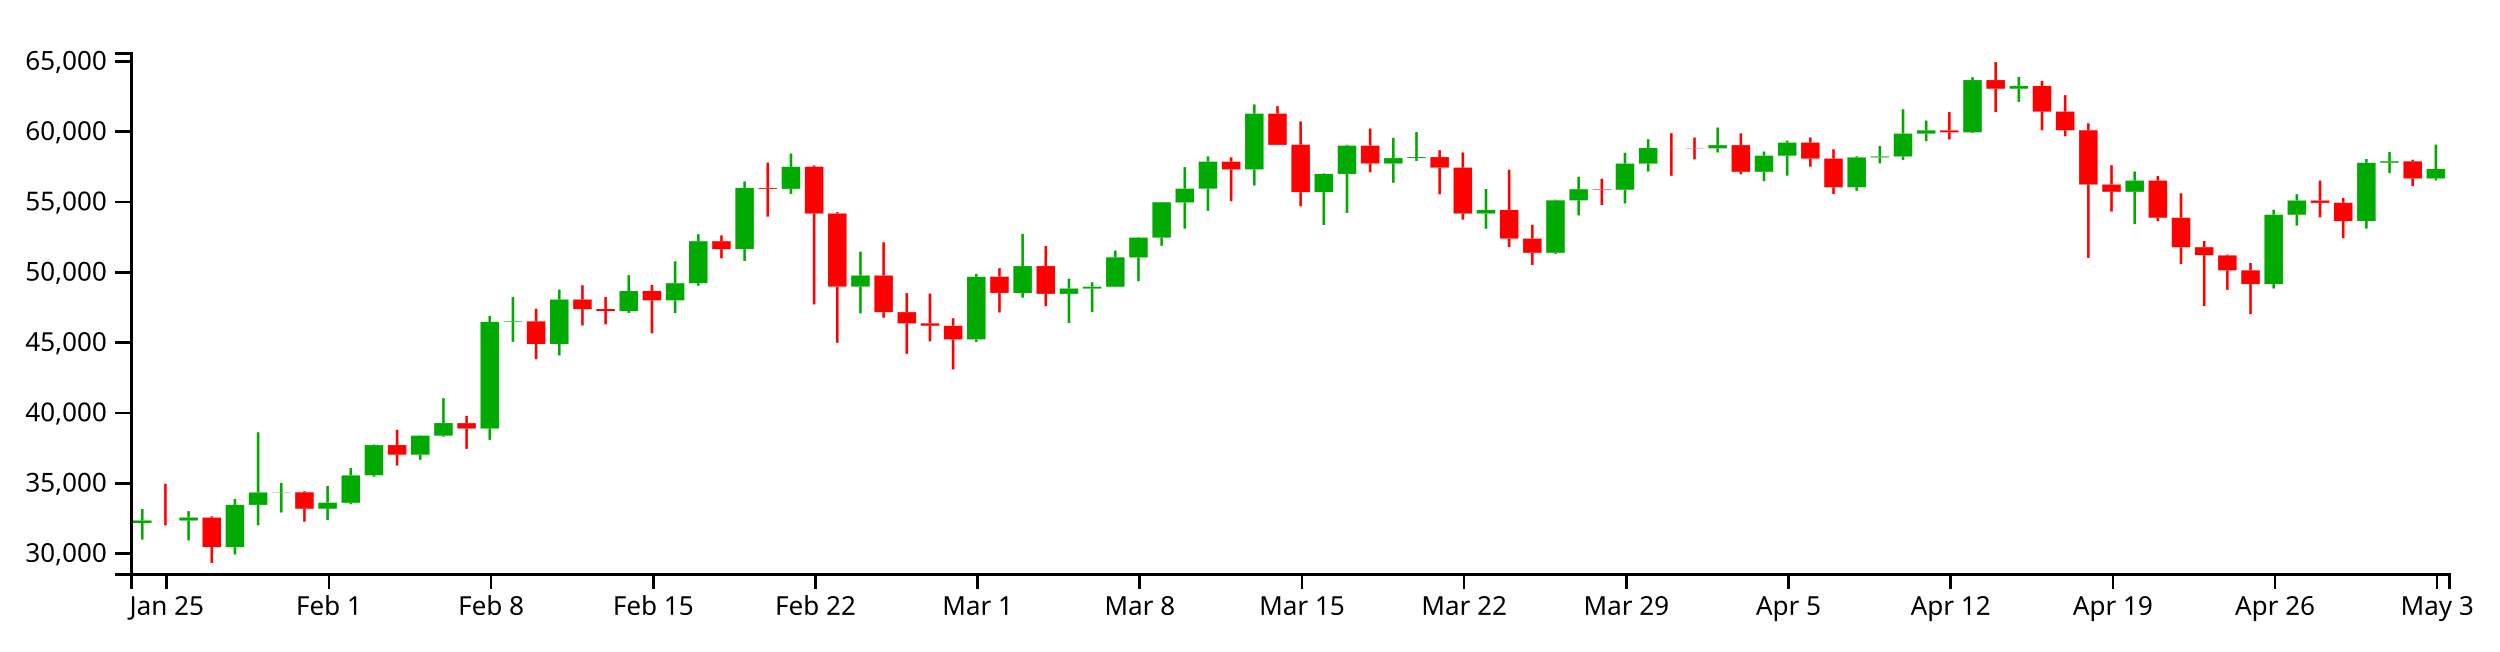
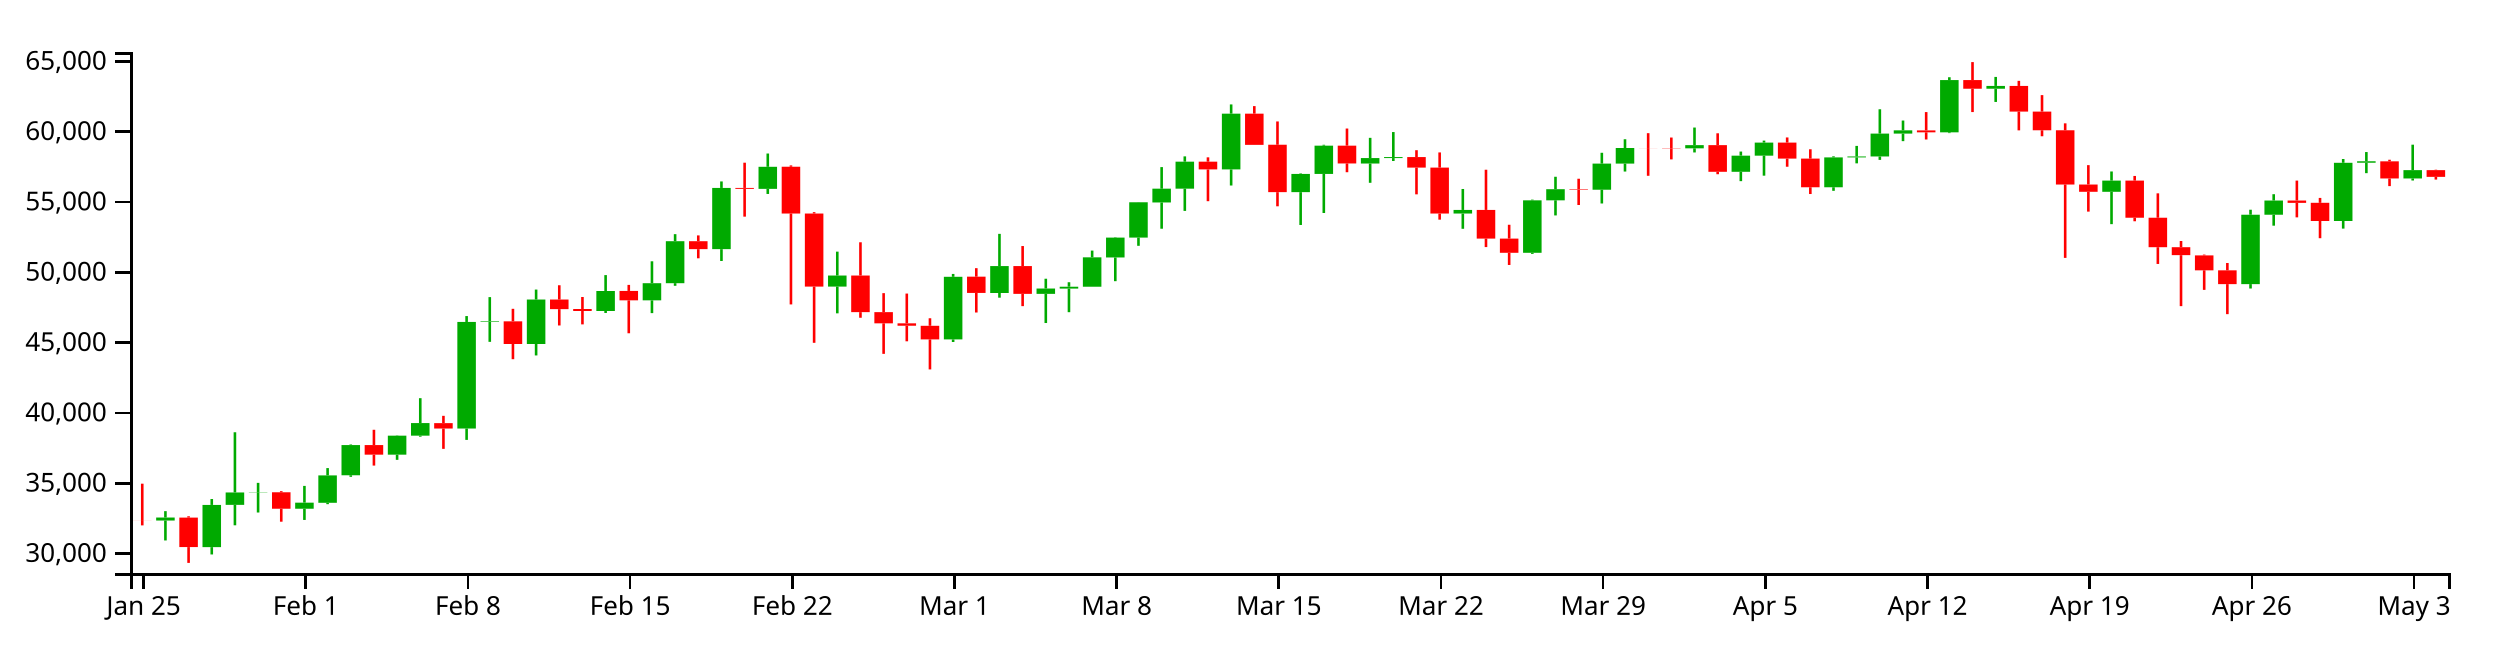
<svg xmlns="http://www.w3.org/2000/svg" version="1.1" width="960" height="250">
  <g transform="translate(50,20)">
    <style>.axis path,.axis line{fill:none;stroke:#000;shape-rendering:crispEdges;}path.candle{stroke:#000000;}path.candle.body{stroke-width:0;}path.candle.up{fill:#00AA00;stroke:#00AA00;}path.candle.down{fill:#FF0000;stroke:#FF0000;}</style>
    <g class="candlestick">
      <g class="data">
-         <path class="candle body up" d="M 1.068 180.838 l 7.117 0 L 8.185 179.856 l -7.117 0 L 1.068 180.838 M 18.86 179.886 l 7.117 0 L 25.978 178.733 l -7.117 0 L 18.86 179.886 M 36.653 190.103 l 7.117 0 L 43.77 173.889 l -7.117 0 L 36.653 190.103 M 45.55 173.871 l 7.117 0 L 52.667 169.097 l -7.117 0 L 45.55 173.871 M 54.446 169.129 l 7.117 0 L 61.563 169.039 l -7.117 0 L 54.446 169.129 M 72.239 175.357 l 7.117 0 L 79.356 173.017 l -7.117 0 L 72.239 175.357 M 81.136 173.067 l 7.117 0 L 88.253 162.541 l -7.117 0 L 81.136 173.067 M 90.032 162.506 l 7.117 0 L 97.149 150.917 l -7.117 0 L 90.032 162.506 M 107.825 154.601 l 7.117 0 L 114.942 147.291 l -7.117 0 L 107.825 154.601 M 116.721 147.296 l 7.117 0 L 123.838 142.449 l -7.117 0 L 116.721 147.296 M 134.514 144.562 l 7.117 0 L 141.631 103.634 l -7.117 0 L 134.514 144.562 M 143.411 103.634 l 7.117 0 L 150.528 103.388 l -7.117 0 L 143.411 103.634 M 161.204 112.098 l 7.117 0 L 168.321 95.023 l -7.117 0 L 161.204 112.098 M 187.893 99.412 l 7.117 0 L 195.01 91.738 l -7.117 0 L 187.893 99.412 M 205.686 95.338 l 7.117 0 L 212.803 88.738 l -7.117 0 L 205.686 95.338 M 214.582 88.738 l 7.117 0 L 221.699 72.612 l -7.117 0 L 214.582 88.738 M 232.375 75.674 l 7.117 0 L 239.492 52.166 l -7.117 0 L 232.375 75.674 M 250.168 52.516 l 7.117 0 L 257.285 44.052 l -7.117 0 L 250.168 52.516 M 276.857 90.047 l 7.117 0 L 283.974 85.807 l -7.117 0 L 276.857 90.047 M 321.339 110.334 l 7.117 0 L 328.457 86.288 l -7.117 0 L 321.339 110.334 M 339.132 92.501 l 7.117 0 L 346.25 82.172 l -7.117 0 L 339.132 92.501 M 356.925 92.838 l 7.117 0 L 364.042 90.799 l -7.117 0 L 356.925 92.838 M 365.822 90.826 l 7.117 0 L 372.939 90.094 l -7.117 0 L 365.822 90.826 M 374.718 90.094 l 7.117 0 L 381.835 78.811 l -7.117 0 L 374.718 90.094 M 383.615 78.879 l 7.117 0 L 390.732 71.232 l -7.117 0 L 383.615 78.879 M 392.511 71.232 l 7.117 0 L 399.628 57.682 l -7.117 0 L 392.511 71.232 M 401.407 57.735 l 7.117 0 L 408.525 52.46 l -7.117 0 L 401.407 57.735 M 410.304 52.46 l 7.117 0 L 417.421 42.083 l -7.117 0 L 410.304 52.46 M 428.097 45.061 l 7.117 0 L 435.214 23.641 l -7.117 0 L 428.097 45.061 M 454.786 53.79 l 7.117 0 L 461.903 46.794 l -7.117 0 L 454.786 53.79 M 463.683 46.794 l 7.117 0 L 470.8 35.928 l -7.117 0 L 463.683 46.794 M 481.475 42.797 l 7.117 0 L 488.593 40.696 l -7.117 0 L 481.475 42.797 M 490.372 40.696 l 7.117 0 L 497.489 40.306 l -7.117 0 L 490.372 40.696 M 517.061 62.009 l 7.117 0 L 524.178 60.617 l -7.117 0 L 517.061 62.009 M 543.75 77.072 l 7.117 0 L 550.868 56.92 l -7.117 0 L 543.75 77.072 M 552.647 56.92 l 7.117 0 L 559.764 52.646 l -7.117 0 L 552.647 56.92 M 570.44 52.859 l 7.117 0 L 577.557 42.826 l -7.117 0 L 570.44 52.859 M 579.336 42.827 l 7.117 0 L 586.453 36.827 l -7.117 0 L 579.336 42.827 M 606.026 36.968 l 7.117 0 L 613.143 35.728 l -7.117 0 L 606.026 36.968 M 623.818 45.978 l 7.117 0 L 630.936 39.767 l -7.117 0 L 623.818 45.978 M 632.715 39.767 l 7.117 0 L 639.832 34.756 l -7.117 0 L 632.715 39.767 M 659.404 51.91 l 7.117 0 L 666.521 40.439 l -7.117 0 L 659.404 51.91 M 668.301 40.439 l 7.117 0 L 675.418 40.088 l -7.117 0 L 668.301 40.439 M 677.197 40.088 l 7.117 0 L 684.314 31.305 l -7.117 0 L 677.197 40.088 M 686.094 31.305 l 7.117 0 L 693.211 30.045 l -7.117 0 L 686.094 31.305 M 703.886 30.814 l 7.117 0 L 711.004 10.753 l -7.117 0 L 703.886 30.814 M 721.679 14.076 l 7.117 0 L 728.796 12.994 l -7.117 0 L 721.679 14.076 M 766.162 53.639 l 7.117 0 L 773.279 49.363 l -7.117 0 L 766.162 53.639 M 819.54 89.098 l 7.117 0 L 826.657 62.451 l -7.117 0 L 819.54 89.098 M 828.437 62.451 l 7.117 0 L 835.554 56.993 l -7.117 0 L 828.437 62.451 M 855.126 64.861 l 7.117 0 L 862.243 42.509 l -7.117 0 L 855.126 64.861 M 864.022 42.493 l 7.117 0 L 871.14 41.936 l -7.117 0 L 864.022 42.493 M 881.815 48.536 l 7.117 0 L 888.932 44.904 l -7.117 0 L 881.815 48.536" />
-         <path class="candle body down" d="M 9.964 179.858 l 7.117 0 L 17.081 179.886 l -7.117 0 L 9.964 179.858 M 27.757 178.753 l 7.117 0 L 34.874 190.082 l -7.117 0 L 27.757 178.753 M 63.343 169.039 l 7.117 0 L 70.46 175.357 l -7.117 0 L 63.343 169.039 M 98.928 150.909 l 7.117 0 L 106.046 154.601 l -7.117 0 L 98.928 150.909 M 125.618 142.481 l 7.117 0 L 132.735 144.562 l -7.117 0 L 125.618 142.481 M 152.307 103.388 l 7.117 0 L 159.424 112.098 l -7.117 0 L 152.307 103.388 M 170.1 95.028 l 7.117 0 L 177.217 98.705 l -7.117 0 L 170.1 95.028 M 178.996 98.648 l 7.117 0 L 186.114 99.429 l -7.117 0 L 178.996 98.648 M 196.789 91.724 l 7.117 0 L 203.906 95.338 l -7.117 0 L 196.789 91.724 M 223.479 72.623 l 7.117 0 L 230.596 75.674 l -7.117 0 L 223.479 72.623 M 241.271 52.166 l 7.117 0 L 248.389 52.516 l -7.117 0 L 241.271 52.166 M 259.064 44.031 l 7.117 0 L 266.182 61.985 l -7.117 0 L 259.064 44.031 M 267.961 61.985 l 7.117 0 L 275.078 90.047 l -7.117 0 L 267.961 61.985 M 285.754 85.807 l 7.117 0 L 292.871 99.86 l -7.117 0 L 285.754 85.807 M 294.65 99.86 l 7.117 0 L 301.767 104.163 l -7.117 0 L 294.65 99.86 M 303.547 104.163 l 7.117 0 L 310.664 105.084 l -7.117 0 L 303.547 104.163 M 312.443 105.099 l 7.117 0 L 319.56 110.326 l -7.117 0 L 312.443 105.099 M 330.236 86.241 l 7.117 0 L 337.353 92.479 l -7.117 0 L 330.236 86.241 M 348.029 82.172 l 7.117 0 L 355.146 92.838 l -7.117 0 L 348.029 82.172 M 419.2 42.083 l 7.117 0 L 426.317 45.061 l -7.117 0 L 419.2 42.083 M 436.993 23.641 l 7.117 0 L 444.11 35.629 l -7.117 0 L 436.993 23.641 M 445.89 35.587 l 7.117 0 L 453.007 53.79 l -7.117 0 L 445.89 35.587 M 472.579 35.928 l 7.117 0 L 479.696 42.758 l -7.117 0 L 472.579 35.928 M 499.268 40.318 l 7.117 0 L 506.385 44.36 l -7.117 0 L 499.268 40.318 M 508.165 44.36 l 7.117 0 L 515.282 62.009 l -7.117 0 L 508.165 44.36 M 525.958 60.607 l 7.117 0 L 533.075 71.619 l -7.117 0 L 525.958 60.607 M 534.854 71.618 l 7.117 0 L 541.971 77.072 l -7.117 0 L 534.854 71.618 M 561.543 52.646 l 7.117 0 L 568.661 52.859 l -7.117 0 L 561.543 52.646 M 588.233 36.827 l 7.117 0 L 595.35 36.859 l -7.117 0 L 588.233 36.827 M 597.129 36.865 l 7.117 0 L 604.246 36.968 l -7.117 0 L 597.129 36.865 M 614.922 35.728 l 7.117 0 L 622.039 45.978 l -7.117 0 L 614.922 35.728 M 641.611 34.756 l 7.117 0 L 648.729 40.906 l -7.117 0 L 641.611 34.756 M 650.508 40.912 l 7.117 0 L 657.625 51.909 l -7.117 0 L 650.508 40.912 M 694.99 30.064 l 7.117 0 L 702.107 30.814 l -7.117 0 L 694.99 30.064 M 712.783 10.753 l 7.117 0 L 719.9 14.076 l -7.117 0 L 712.783 10.753 M 730.576 13.001 l 7.117 0 L 737.693 22.85 l -7.117 0 L 730.576 13.001 M 739.472 22.85 l 7.117 0 L 746.589 30.022 l -7.117 0 L 739.472 22.85 M 748.369 30.022 l 7.117 0 L 755.486 50.848 l -7.117 0 L 748.369 30.022 M 757.265 50.848 l 7.117 0 L 764.382 53.639 l -7.117 0 L 757.265 50.848 M 775.058 49.363 l 7.117 0 L 782.175 63.605 l -7.117 0 L 775.058 49.363 M 783.954 63.605 l 7.117 0 L 791.072 74.927 l -7.117 0 L 783.954 63.605 M 792.851 74.927 l 7.117 0 L 799.968 77.983 l -7.117 0 L 792.851 74.927 M 801.747 78.061 l 7.117 0 L 808.864 83.8 l -7.117 0 L 801.747 78.061 M 810.644 83.8 l 7.117 0 L 817.761 89.098 l -7.117 0 L 810.644 83.8 M 837.333 56.993 l 7.117 0 L 844.45 57.889 l -7.117 0 L 837.333 56.993 M 846.23 57.888 l 7.117 0 L 853.347 64.861 l -7.117 0 L 846.23 57.888 M 872.919 41.952 l 7.117 0 L 880.036 48.536 l -7.117 0 L 872.919 41.952" />
+         <path class="candle body up" d="M 9.964 179.886 l 7.117 0 L 17.081 178.733 l -7.117 0 L 9.964 179.886 M 27.757 190.103 l 7.117 0 L 34.874 173.889 l -7.117 0 L 27.757 190.103 M 36.653 173.871 l 7.117 0 L 43.77 169.097 l -7.117 0 L 36.653 173.871 M 45.55 169.129 l 7.117 0 L 52.667 169.039 l -7.117 0 L 45.55 169.129 M 63.343 175.357 l 7.117 0 L 70.46 173.017 l -7.117 0 L 63.343 175.357 M 72.239 173.067 l 7.117 0 L 79.356 162.541 l -7.117 0 L 72.239 173.067 M 81.136 162.506 l 7.117 0 L 88.253 150.917 l -7.117 0 L 81.136 162.506 M 98.928 154.601 l 7.117 0 L 106.046 147.291 l -7.117 0 L 98.928 154.601 M 107.825 147.296 l 7.117 0 L 114.942 142.449 l -7.117 0 L 107.825 147.296 M 125.618 144.562 l 7.117 0 L 132.735 103.634 l -7.117 0 L 125.618 144.562 M 134.514 103.634 l 7.117 0 L 141.631 103.388 l -7.117 0 L 134.514 103.634 M 152.307 112.098 l 7.117 0 L 159.424 95.023 l -7.117 0 L 152.307 112.098 M 178.996 99.412 l 7.117 0 L 186.114 91.738 l -7.117 0 L 178.996 99.412 M 196.789 95.338 l 7.117 0 L 203.906 88.738 l -7.117 0 L 196.789 95.338 M 205.686 88.738 l 7.117 0 L 212.803 72.612 l -7.117 0 L 205.686 88.738 M 223.479 75.674 l 7.117 0 L 230.596 52.166 l -7.117 0 L 223.479 75.674 M 241.271 52.516 l 7.117 0 L 248.389 44.052 l -7.117 0 L 241.271 52.516 M 267.961 90.047 l 7.117 0 L 275.078 85.807 l -7.117 0 L 267.961 90.047 M 312.443 110.334 l 7.117 0 L 319.56 86.288 l -7.117 0 L 312.443 110.334 M 330.236 92.501 l 7.117 0 L 337.353 82.172 l -7.117 0 L 330.236 92.501 M 348.029 92.838 l 7.117 0 L 355.146 90.799 l -7.117 0 L 348.029 92.838 M 356.925 90.826 l 7.117 0 L 364.042 90.094 l -7.117 0 L 356.925 90.826 M 365.822 90.094 l 7.117 0 L 372.939 78.811 l -7.117 0 L 365.822 90.094 M 374.718 78.879 l 7.117 0 L 381.835 71.232 l -7.117 0 L 374.718 78.879 M 383.615 71.232 l 7.117 0 L 390.732 57.682 l -7.117 0 L 383.615 71.232 M 392.511 57.735 l 7.117 0 L 399.628 52.46 l -7.117 0 L 392.511 57.735 M 401.407 52.46 l 7.117 0 L 408.525 42.083 l -7.117 0 L 401.407 52.46 M 419.2 45.061 l 7.117 0 L 426.317 23.641 l -7.117 0 L 419.2 45.061 M 445.89 53.79 l 7.117 0 L 453.007 46.794 l -7.117 0 L 445.89 53.79 M 454.786 46.794 l 7.117 0 L 461.903 35.928 l -7.117 0 L 454.786 46.794 M 472.579 42.797 l 7.117 0 L 479.696 40.696 l -7.117 0 L 472.579 42.797 M 481.475 40.696 l 7.117 0 L 488.593 40.306 l -7.117 0 L 481.475 40.696 M 508.165 62.009 l 7.117 0 L 515.282 60.617 l -7.117 0 L 508.165 62.009 M 534.854 77.072 l 7.117 0 L 541.971 56.92 l -7.117 0 L 534.854 77.072 M 543.75 56.92 l 7.117 0 L 550.868 52.646 l -7.117 0 L 543.75 56.92 M 561.543 52.859 l 7.117 0 L 568.661 42.826 l -7.117 0 L 561.543 52.859 M 570.44 42.827 l 7.117 0 L 577.557 36.827 l -7.117 0 L 570.44 42.827 M 597.129 36.968 l 7.117 0 L 604.246 35.728 l -7.117 0 L 597.129 36.968 M 614.922 45.978 l 7.117 0 L 622.039 39.767 l -7.117 0 L 614.922 45.978 M 623.818 39.767 l 7.117 0 L 630.936 34.756 l -7.117 0 L 623.818 39.767 M 650.508 51.91 l 7.117 0 L 657.625 40.439 l -7.117 0 L 650.508 51.91 M 659.404 40.439 l 7.117 0 L 666.521 40.088 l -7.117 0 L 659.404 40.439 M 668.301 40.088 l 7.117 0 L 675.418 31.305 l -7.117 0 L 668.301 40.088 M 677.197 31.305 l 7.117 0 L 684.314 30.045 l -7.117 0 L 677.197 31.305 M 694.99 30.814 l 7.117 0 L 702.107 10.753 l -7.117 0 L 694.99 30.814 M 712.783 14.076 l 7.117 0 L 719.9 12.994 l -7.117 0 L 712.783 14.076 M 757.265 53.639 l 7.117 0 L 764.382 49.363 l -7.117 0 L 757.265 53.639 M 810.644 89.098 l 7.117 0 L 817.761 62.451 l -7.117 0 L 810.644 89.098 M 819.54 62.451 l 7.117 0 L 826.657 56.993 l -7.117 0 L 819.54 62.451 M 846.23 64.861 l 7.117 0 L 853.347 42.509 l -7.117 0 L 846.23 64.861 M 855.126 42.493 l 7.117 0 L 862.243 41.936 l -7.117 0 L 855.126 42.493 M 872.919 48.536 l 7.117 0 L 880.036 45.343 l -7.117 0 L 872.919 48.536" />
+         <path class="candle body down" d="M 1.068 179.858 l 7.117 0 L 8.185 179.886 l -7.117 0 L 1.068 179.858 M 18.86 178.753 l 7.117 0 L 25.978 190.082 l -7.117 0 L 18.86 178.753 M 54.446 169.039 l 7.117 0 L 61.563 175.357 l -7.117 0 L 54.446 169.039 M 90.032 150.909 l 7.117 0 L 97.149 154.601 l -7.117 0 L 90.032 150.909 M 116.721 142.481 l 7.117 0 L 123.838 144.562 l -7.117 0 L 116.721 142.481 M 143.411 103.388 l 7.117 0 L 150.528 112.098 l -7.117 0 L 143.411 103.388 M 161.204 95.028 l 7.117 0 L 168.321 98.705 l -7.117 0 L 161.204 95.028 M 170.1 98.648 l 7.117 0 L 177.217 99.429 l -7.117 0 L 170.1 98.648 M 187.893 91.724 l 7.117 0 L 195.01 95.338 l -7.117 0 L 187.893 91.724 M 214.582 72.623 l 7.117 0 L 221.699 75.674 l -7.117 0 L 214.582 72.623 M 232.375 52.166 l 7.117 0 L 239.492 52.516 l -7.117 0 L 232.375 52.166 M 250.168 44.031 l 7.117 0 L 257.285 61.985 l -7.117 0 L 250.168 44.031 M 259.064 61.985 l 7.117 0 L 266.182 90.047 l -7.117 0 L 259.064 61.985 M 276.857 85.807 l 7.117 0 L 283.974 99.86 l -7.117 0 L 276.857 85.807 M 285.754 99.86 l 7.117 0 L 292.871 104.163 l -7.117 0 L 285.754 99.86 M 294.65 104.163 l 7.117 0 L 301.767 105.084 l -7.117 0 L 294.65 104.163 M 303.547 105.099 l 7.117 0 L 310.664 110.326 l -7.117 0 L 303.547 105.099 M 321.339 86.241 l 7.117 0 L 328.457 92.479 l -7.117 0 L 321.339 86.241 M 339.132 82.172 l 7.117 0 L 346.25 92.838 l -7.117 0 L 339.132 82.172 M 410.304 42.083 l 7.117 0 L 417.421 45.061 l -7.117 0 L 410.304 42.083 M 428.097 23.641 l 7.117 0 L 435.214 35.629 l -7.117 0 L 428.097 23.641 M 436.993 35.587 l 7.117 0 L 444.11 53.79 l -7.117 0 L 436.993 35.587 M 463.683 35.928 l 7.117 0 L 470.8 42.758 l -7.117 0 L 463.683 35.928 M 490.372 40.318 l 7.117 0 L 497.489 44.36 l -7.117 0 L 490.372 40.318 M 499.268 44.36 l 7.117 0 L 506.385 62.009 l -7.117 0 L 499.268 44.36 M 517.061 60.607 l 7.117 0 L 524.178 71.619 l -7.117 0 L 517.061 60.607 M 525.958 71.618 l 7.117 0 L 533.075 77.072 l -7.117 0 L 525.958 71.618 M 552.647 52.646 l 7.117 0 L 559.764 52.859 l -7.117 0 L 552.647 52.646 M 579.336 36.827 l 7.117 0 L 586.453 36.859 l -7.117 0 L 579.336 36.827 M 588.233 36.865 l 7.117 0 L 595.35 36.968 l -7.117 0 L 588.233 36.865 M 606.026 35.728 l 7.117 0 L 613.143 45.978 l -7.117 0 L 606.026 35.728 M 632.715 34.756 l 7.117 0 L 639.832 40.906 l -7.117 0 L 632.715 34.756 M 641.611 40.912 l 7.117 0 L 648.729 51.909 l -7.117 0 L 641.611 40.912 M 686.094 30.064 l 7.117 0 L 693.211 30.814 l -7.117 0 L 686.094 30.064 M 703.886 10.753 l 7.117 0 L 711.004 14.076 l -7.117 0 L 703.886 10.753 M 721.679 13.001 l 7.117 0 L 728.796 22.85 l -7.117 0 L 721.679 13.001 M 730.576 22.85 l 7.117 0 L 737.693 30.022 l -7.117 0 L 730.576 22.85 M 739.472 30.022 l 7.117 0 L 746.589 50.848 l -7.117 0 L 739.472 30.022 M 748.369 50.848 l 7.117 0 L 755.486 53.639 l -7.117 0 L 748.369 50.848 M 766.162 49.363 l 7.117 0 L 773.279 63.605 l -7.117 0 L 766.162 49.363 M 775.058 63.605 l 7.117 0 L 782.175 74.927 l -7.117 0 L 775.058 63.605 M 783.954 74.927 l 7.117 0 L 791.072 77.983 l -7.117 0 L 783.954 74.927 M 792.851 78.061 l 7.117 0 L 799.968 83.8 l -7.117 0 L 792.851 78.061 M 801.747 83.8 l 7.117 0 L 808.864 89.098 l -7.117 0 L 801.747 83.8 M 828.437 56.993 l 7.117 0 L 835.554 57.889 l -7.117 0 L 828.437 56.993 M 837.333 57.888 l 7.117 0 L 844.45 64.861 l -7.117 0 L 837.333 57.888 M 864.022 41.952 l 7.117 0 L 871.14 48.536 l -7.117 0 L 864.022 41.952 M 881.815 45.343 l 7.117 0 L 888.932 47.923 l -7.117 0 L 881.815 45.343" />
        <path class="candle body equal" />
-         <path class="candle wick up" d="M 4.626 175.476 L 4.626 179.856 M 4.626 180.838 L 4.626 187.199 M 22.419 176.281 L 22.419 178.733 M 22.419 179.886 L 22.419 187.537 M 40.212 171.625 L 40.212 173.889 M 40.212 190.103 L 40.212 192.912 M 49.108 145.987 L 49.108 169.097 M 49.108 173.871 L 49.108 181.716 M 58.005 165.421 L 58.005 169.039 M 58.005 169.129 L 58.005 176.804 M 75.798 166.586 L 75.798 173.017 M 75.798 175.357 L 75.798 179.66 M 84.694 159.743 L 84.694 162.541 M 84.694 173.067 L 84.694 173.602 M 93.591 150.681 L 93.591 150.917 M 93.591 162.506 L 93.591 163.102 M 111.383 147.184 L 111.383 147.291 M 111.383 154.601 L 111.383 156.581 M 120.28 132.899 L 120.28 142.449 M 120.28 147.296 L 120.28 147.693 M 138.073 101.368 L 138.073 103.634 M 138.073 144.562 L 138.073 148.919 M 146.969 94.091 L 146.969 103.388 M 146.969 103.634 L 146.969 111.269 M 164.762 91.192 L 164.762 95.023 M 164.762 112.098 L 164.762 116.491 M 191.451 85.638 L 191.451 91.738 M 191.451 99.412 L 191.451 100.182 M 209.244 80.337 L 209.244 88.738 M 209.244 95.338 L 209.244 100.239 M 218.141 69.917 L 218.141 72.612 M 218.141 88.738 L 218.141 89.745 M 235.934 49.671 L 235.934 52.166 M 235.934 75.674 L 235.934 80.223 M 253.727 38.953 L 253.727 44.052 M 253.727 52.516 L 253.727 54.479 M 280.416 76.633 L 280.416 85.807 M 280.416 90.047 L 280.416 100.32 M 324.898 85.192 L 324.898 86.288 M 324.898 110.334 L 324.898 111.326 M 342.691 69.802 L 342.691 82.172 M 342.691 92.501 L 342.691 94.315 M 360.484 87.034 L 360.484 90.799 M 360.484 92.838 L 360.484 104.038 M 369.38 88.378 L 369.38 90.094 M 369.38 90.826 L 369.38 99.88 M 378.277 76.228 L 378.277 78.811 M 378.277 90.094 L 378.277 90.094 M 387.173 71.083 L 387.173 71.232 M 387.173 78.879 L 387.173 87.975 M 396.07 57.625 L 396.07 57.682 M 396.07 71.232 L 396.07 74.395 M 404.966 44.165 L 404.966 52.46 M 404.966 57.735 L 404.966 67.831 M 413.862 40.048 L 413.862 42.083 M 413.862 52.46 L 413.862 60.985 M 431.655 20.1 L 431.655 23.641 M 431.655 45.061 L 431.655 51.236 M 458.345 46.591 L 458.345 46.794 M 458.345 53.79 L 458.345 66.393 M 467.241 35.594 L 467.241 35.928 M 467.241 46.794 L 467.241 61.79 M 485.034 32.931 L 485.034 40.696 M 485.034 42.797 L 485.034 50.196 M 493.93 30.706 L 493.93 40.306 M 493.93 40.696 L 493.93 41.829 M 520.62 52.571 L 520.62 60.617 M 520.62 62.009 L 520.62 67.858 M 547.309 56.661 L 547.309 56.92 M 547.309 77.072 L 547.309 77.499 M 556.206 47.876 L 556.206 52.646 M 556.206 56.92 L 556.206 62.728 M 573.998 38.667 L 573.998 42.826 M 573.998 52.859 L 573.998 58.138 M 582.895 33.471 L 582.895 36.827 M 582.895 42.827 L 582.895 45.873 M 609.584 28.978 L 609.584 35.728 M 609.584 36.968 L 609.584 38.544 M 627.377 38.197 L 627.377 39.767 M 627.377 45.978 L 627.377 49.563 M 636.273 33.989 L 636.273 34.756 M 636.273 39.767 L 636.273 47.458 M 662.963 40.03 L 662.963 40.439 M 662.963 51.91 L 662.963 53.278 M 671.859 36.026 L 671.859 40.088 M 671.859 40.439 L 671.859 42.726 M 680.756 21.958 L 680.756 31.305 M 680.756 40.088 L 680.756 41.398 M 689.652 26.283 L 689.652 30.045 M 689.652 31.305 L 689.652 34.202 M 707.445 9.658 L 707.445 10.753 M 707.445 30.814 L 707.445 31.11 M 725.238 9.538 L 725.238 12.994 M 725.238 14.076 L 725.238 19.15 M 769.72 45.846 L 769.72 49.363 M 769.72 53.639 L 769.72 66.076 M 823.099 60.532 L 823.099 62.451 M 823.099 89.098 L 823.099 90.79 M 831.995 54.574 L 831.995 56.993 M 831.995 62.451 L 831.995 66.659 M 858.685 41.058 L 858.685 42.509 M 858.685 64.861 L 858.685 67.788 M 867.581 38.384 L 867.581 41.936 M 867.581 42.493 L 867.581 46.495 M 885.374 35.558 L 885.374 44.904 M 885.374 48.536 L 885.374 49.309" style="stroke-width: 1px;" />
-         <path class="candle wick down" d="M 13.523 165.734 L 13.523 179.858 M 13.523 179.886 L 13.523 181.745 M 31.315 178.25 L 31.315 178.753 M 31.315 190.082 L 31.315 196.154 M 66.901 168.608 L 66.901 169.039 M 66.901 175.357 L 66.901 180.332 M 102.487 145.034 L 102.487 150.909 M 102.487 154.601 L 102.487 158.784 M 129.176 139.679 L 129.176 142.481 M 129.176 144.562 L 129.176 152.363 M 155.866 98.584 L 155.866 103.388 M 155.866 112.098 L 155.866 117.933 M 173.659 89.535 L 173.659 95.028 M 173.659 98.705 L 173.659 104.983 M 182.555 94.048 L 182.555 98.648 M 182.555 99.429 L 182.555 104.565 M 200.348 89.399 L 200.348 91.724 M 200.348 95.338 L 200.348 107.976 M 227.037 70.396 L 227.037 72.623 M 227.037 75.674 L 227.037 79.188 M 244.83 42.476 L 244.83 52.166 M 244.83 52.516 L 244.83 63.193 M 262.623 43.512 L 262.623 44.031 M 262.623 61.985 L 262.623 96.9 M 271.519 61.467 L 271.519 61.985 M 271.519 90.047 L 271.519 111.639 M 289.312 73.033 L 289.312 85.807 M 289.312 99.86 L 289.312 102.017 M 298.209 92.568 L 298.209 99.86 M 298.209 104.163 L 298.209 115.882 M 307.105 92.731 L 307.105 104.163 M 307.105 105.084 L 307.105 111.059 M 316.002 102.211 L 316.002 105.099 M 316.002 110.326 L 316.002 121.859 M 333.794 82.978 L 333.794 86.241 M 333.794 92.479 L 333.794 100.001 M 351.587 74.479 L 351.587 82.172 M 351.587 92.838 L 351.587 97.558 M 422.759 40.418 L 422.759 42.083 M 422.759 45.061 L 422.759 57.259 M 440.552 20.744 L 440.552 23.641 M 440.552 35.629 L 440.552 35.637 M 449.448 26.637 L 449.448 35.587 M 449.448 53.79 L 449.448 59.218 M 476.138 29.356 L 476.138 35.928 M 476.138 42.758 L 476.138 46.134 M 502.827 37.677 L 502.827 40.318 M 502.827 44.36 L 502.827 54.628 M 511.723 38.532 L 511.723 44.36 M 511.723 62.009 L 511.723 64.348 M 529.516 45.178 L 529.516 60.607 M 529.516 71.619 L 529.516 74.878 M 538.413 66.308 L 538.413 71.618 M 538.413 77.072 L 538.413 81.749 M 565.102 48.635 L 565.102 52.646 M 565.102 52.859 L 565.102 58.722 M 591.791 31.138 L 591.791 36.827 M 591.791 36.859 L 591.791 47.505 M 600.688 32.812 L 600.688 36.865 M 600.688 36.968 L 600.688 41.207 M 618.481 31.183 L 618.481 35.728 M 618.481 45.978 L 618.481 46.906 M 645.17 32.784 L 645.17 34.756 M 645.17 40.906 L 645.17 44.028 M 654.066 37.321 L 654.066 40.912 M 654.066 51.909 L 654.066 54.504 M 698.549 23.038 L 698.549 30.064 M 698.549 30.814 L 698.549 33.565 M 716.341 3.846 L 716.341 10.753 M 716.341 14.076 L 716.341 23.032 M 734.134 11.047 L 734.134 13.001 M 734.134 22.85 L 734.134 30.058 M 743.031 16.525 L 743.031 22.85 M 743.031 30.022 L 743.031 32.321 M 751.927 27.363 L 751.927 30.022 M 751.927 50.848 L 751.927 79.029 M 760.824 43.413 L 760.824 50.848 M 760.824 53.639 L 760.824 61.262 M 778.617 47.565 L 778.617 49.363 M 778.617 63.605 L 778.617 64.964 M 787.513 54.242 L 787.513 63.605 M 787.513 74.927 L 787.513 81.358 M 796.409 72.546 L 796.409 74.927 M 796.409 77.983 L 796.409 97.558 M 805.306 77.761 L 805.306 78.061 M 805.306 83.8 L 805.306 91.31 M 814.202 80.992 L 814.202 83.8 M 814.202 89.098 L 814.202 100.636 M 840.892 49.347 L 840.892 56.993 M 840.892 57.889 L 840.892 63.467 M 849.788 56.001 L 849.788 57.888 M 849.788 64.861 L 849.788 71.471 M 876.477 41.339 L 876.477 41.952 M 876.477 48.536 L 876.477 51.468" style="stroke-width: 1px;" />
+         <path class="candle wick up" d="M 13.523 176.281 L 13.523 178.733 M 13.523 179.886 L 13.523 187.537 M 31.315 171.625 L 31.315 173.889 M 31.315 190.103 L 31.315 192.912 M 40.212 145.987 L 40.212 169.097 M 40.212 173.871 L 40.212 181.716 M 49.108 165.421 L 49.108 169.039 M 49.108 169.129 L 49.108 176.804 M 66.901 166.586 L 66.901 173.017 M 66.901 175.357 L 66.901 179.66 M 75.798 159.743 L 75.798 162.541 M 75.798 173.067 L 75.798 173.602 M 84.694 150.681 L 84.694 150.917 M 84.694 162.506 L 84.694 163.102 M 102.487 147.184 L 102.487 147.291 M 102.487 154.601 L 102.487 156.581 M 111.383 132.899 L 111.383 142.449 M 111.383 147.296 L 111.383 147.693 M 129.176 101.368 L 129.176 103.634 M 129.176 144.562 L 129.176 148.919 M 138.073 94.091 L 138.073 103.388 M 138.073 103.634 L 138.073 111.269 M 155.866 91.192 L 155.866 95.023 M 155.866 112.098 L 155.866 116.491 M 182.555 85.638 L 182.555 91.738 M 182.555 99.412 L 182.555 100.182 M 200.348 80.337 L 200.348 88.738 M 200.348 95.338 L 200.348 100.239 M 209.244 69.917 L 209.244 72.612 M 209.244 88.738 L 209.244 89.745 M 227.037 49.671 L 227.037 52.166 M 227.037 75.674 L 227.037 80.223 M 244.83 38.953 L 244.83 44.052 M 244.83 52.516 L 244.83 54.479 M 271.519 76.633 L 271.519 85.807 M 271.519 90.047 L 271.519 100.32 M 316.002 85.192 L 316.002 86.288 M 316.002 110.334 L 316.002 111.326 M 333.794 69.802 L 333.794 82.172 M 333.794 92.501 L 333.794 94.315 M 351.587 87.034 L 351.587 90.799 M 351.587 92.838 L 351.587 104.038 M 360.484 88.378 L 360.484 90.094 M 360.484 90.826 L 360.484 99.88 M 369.38 76.228 L 369.38 78.811 M 369.38 90.094 L 369.38 90.094 M 378.277 71.083 L 378.277 71.232 M 378.277 78.879 L 378.277 87.975 M 387.173 57.625 L 387.173 57.682 M 387.173 71.232 L 387.173 74.395 M 396.07 44.165 L 396.07 52.46 M 396.07 57.735 L 396.07 67.831 M 404.966 40.048 L 404.966 42.083 M 404.966 52.46 L 404.966 60.985 M 422.759 20.1 L 422.759 23.641 M 422.759 45.061 L 422.759 51.236 M 449.448 46.591 L 449.448 46.794 M 449.448 53.79 L 449.448 66.393 M 458.345 35.594 L 458.345 35.928 M 458.345 46.794 L 458.345 61.79 M 476.138 32.931 L 476.138 40.696 M 476.138 42.797 L 476.138 50.196 M 485.034 30.706 L 485.034 40.306 M 485.034 40.696 L 485.034 41.829 M 511.723 52.571 L 511.723 60.617 M 511.723 62.009 L 511.723 67.858 M 538.413 56.661 L 538.413 56.92 M 538.413 77.072 L 538.413 77.499 M 547.309 47.876 L 547.309 52.646 M 547.309 56.92 L 547.309 62.728 M 565.102 38.667 L 565.102 42.826 M 565.102 52.859 L 565.102 58.138 M 573.998 33.471 L 573.998 36.827 M 573.998 42.827 L 573.998 45.873 M 600.688 28.978 L 600.688 35.728 M 600.688 36.968 L 600.688 38.544 M 618.481 38.197 L 618.481 39.767 M 618.481 45.978 L 618.481 49.563 M 627.377 33.989 L 627.377 34.756 M 627.377 39.767 L 627.377 47.458 M 654.066 40.03 L 654.066 40.439 M 654.066 51.91 L 654.066 53.278 M 662.963 36.026 L 662.963 40.088 M 662.963 40.439 L 662.963 42.726 M 671.859 21.958 L 671.859 31.305 M 671.859 40.088 L 671.859 41.398 M 680.756 26.283 L 680.756 30.045 M 680.756 31.305 L 680.756 34.202 M 698.549 9.658 L 698.549 10.753 M 698.549 30.814 L 698.549 31.11 M 716.341 9.538 L 716.341 12.994 M 716.341 14.076 L 716.341 19.15 M 760.824 45.846 L 760.824 49.363 M 760.824 53.639 L 760.824 66.076 M 814.202 60.532 L 814.202 62.451 M 814.202 89.098 L 814.202 90.79 M 823.099 54.574 L 823.099 56.993 M 823.099 62.451 L 823.099 66.659 M 849.788 41.058 L 849.788 42.509 M 849.788 64.861 L 849.788 67.788 M 858.685 38.384 L 858.685 41.936 M 858.685 42.493 L 858.685 46.495 M 876.477 35.558 L 876.477 45.343 M 876.477 48.536 L 876.477 49.309" style="stroke-width: 1px;" />
+         <path class="candle wick down" d="M 4.626 165.734 L 4.626 179.858 M 4.626 179.886 L 4.626 181.745 M 22.419 178.25 L 22.419 178.753 M 22.419 190.082 L 22.419 196.154 M 58.005 168.608 L 58.005 169.039 M 58.005 175.357 L 58.005 180.332 M 93.591 145.034 L 93.591 150.909 M 93.591 154.601 L 93.591 158.784 M 120.28 139.679 L 120.28 142.481 M 120.28 144.562 L 120.28 152.363 M 146.969 98.584 L 146.969 103.388 M 146.969 112.098 L 146.969 117.933 M 164.762 89.535 L 164.762 95.028 M 164.762 98.705 L 164.762 104.983 M 173.659 94.048 L 173.659 98.648 M 173.659 99.429 L 173.659 104.565 M 191.451 89.399 L 191.451 91.724 M 191.451 95.338 L 191.451 107.976 M 218.141 70.396 L 218.141 72.623 M 218.141 75.674 L 218.141 79.188 M 235.934 42.476 L 235.934 52.166 M 235.934 52.516 L 235.934 63.193 M 253.727 43.512 L 253.727 44.031 M 253.727 61.985 L 253.727 96.9 M 262.623 61.467 L 262.623 61.985 M 262.623 90.047 L 262.623 111.639 M 280.416 73.033 L 280.416 85.807 M 280.416 99.86 L 280.416 102.017 M 289.312 92.568 L 289.312 99.86 M 289.312 104.163 L 289.312 115.882 M 298.209 92.731 L 298.209 104.163 M 298.209 105.084 L 298.209 111.059 M 307.105 102.211 L 307.105 105.099 M 307.105 110.326 L 307.105 121.859 M 324.898 82.978 L 324.898 86.241 M 324.898 92.479 L 324.898 100.001 M 342.691 74.479 L 342.691 82.172 M 342.691 92.838 L 342.691 97.558 M 413.862 40.418 L 413.862 42.083 M 413.862 45.061 L 413.862 57.259 M 431.655 20.744 L 431.655 23.641 M 431.655 35.629 L 431.655 35.637 M 440.552 26.637 L 440.552 35.587 M 440.552 53.79 L 440.552 59.218 M 467.241 29.356 L 467.241 35.928 M 467.241 42.758 L 467.241 46.134 M 493.93 37.677 L 493.93 40.318 M 493.93 44.36 L 493.93 54.628 M 502.827 38.532 L 502.827 44.36 M 502.827 62.009 L 502.827 64.348 M 520.62 45.178 L 520.62 60.607 M 520.62 71.619 L 520.62 74.878 M 529.516 66.308 L 529.516 71.618 M 529.516 77.072 L 529.516 81.749 M 556.206 48.635 L 556.206 52.646 M 556.206 52.859 L 556.206 58.722 M 582.895 31.138 L 582.895 36.827 M 582.895 36.859 L 582.895 47.505 M 591.791 32.812 L 591.791 36.865 M 591.791 36.968 L 591.791 41.207 M 609.584 31.183 L 609.584 35.728 M 609.584 45.978 L 609.584 46.906 M 636.273 32.784 L 636.273 34.756 M 636.273 40.906 L 636.273 44.028 M 645.17 37.321 L 645.17 40.912 M 645.17 51.909 L 645.17 54.504 M 689.652 23.038 L 689.652 30.064 M 689.652 30.814 L 689.652 33.565 M 707.445 3.846 L 707.445 10.753 M 707.445 14.076 L 707.445 23.032 M 725.238 11.047 L 725.238 13.001 M 725.238 22.85 L 725.238 30.058 M 734.134 16.525 L 734.134 22.85 M 734.134 30.022 L 734.134 32.321 M 743.031 27.363 L 743.031 30.022 M 743.031 50.848 L 743.031 79.029 M 751.927 43.413 L 751.927 50.848 M 751.927 53.639 L 751.927 61.262 M 769.72 47.565 L 769.72 49.363 M 769.72 63.605 L 769.72 64.964 M 778.617 54.242 L 778.617 63.605 M 778.617 74.927 L 778.617 81.358 M 787.513 72.546 L 787.513 74.927 M 787.513 77.983 L 787.513 97.558 M 796.409 77.761 L 796.409 78.061 M 796.409 83.8 L 796.409 91.31 M 805.306 80.992 L 805.306 83.8 M 805.306 89.098 L 805.306 100.636 M 831.995 49.347 L 831.995 56.993 M 831.995 57.889 L 831.995 63.467 M 840.892 56.001 L 840.892 57.888 M 840.892 64.861 L 840.892 71.471 M 867.581 41.339 L 867.581 41.952 M 867.581 48.536 L 867.581 51.468 M 885.374 45.178 L 885.374 45.343 M 885.374 47.923 L 885.374 48.958" style="stroke-width: 1px;" />
        <path class="candle wick equal" style="stroke-width: 1px;" />
      </g>
    </g>
    <g class="x axis" transform="translate(0,200)" fill="none" font-size="10" font-family="sans-serif" text-anchor="middle">
      <path class="domain" stroke="#000" d="M0.5,6V0.5H890.5V6" />
-       <g class="tick" opacity="1" transform="translate(13.52259,0)">
+       <g class="tick" opacity="1" transform="translate(4.62615,0)">
        <line stroke="#000" y2="6" x1="0.5" x2="0.5" />
        <text fill="#000" y="9" x="0.5" dy="0.71em">Jan 25</text>
      </g>
-       <g class="tick" opacity="1" transform="translate(75.79768,0)">
+       <g class="tick" opacity="1" transform="translate(66.90124,0)">
        <line stroke="#000" y2="6" x1="0.5" x2="0.5" />
        <text fill="#000" y="9" x="0.5" dy="0.71em">Feb  1</text>
      </g>
-       <g class="tick" opacity="1" transform="translate(138.0728,0)">
+       <g class="tick" opacity="1" transform="translate(129.1763,0)">
        <line stroke="#000" y2="6" x1="0.5" x2="0.5" />
        <text fill="#000" y="9" x="0.5" dy="0.71em">Feb  8</text>
      </g>
-       <g class="tick" opacity="1" transform="translate(200.3479,0)">
+       <g class="tick" opacity="1" transform="translate(191.4514,0)">
        <line stroke="#000" y2="6" x1="0.5" x2="0.5" />
        <text fill="#000" y="9" x="0.5" dy="0.71em">Feb 15</text>
      </g>
-       <g class="tick" opacity="1" transform="translate(262.623,0)">
+       <g class="tick" opacity="1" transform="translate(253.7265,0)">
        <line stroke="#000" y2="6" x1="0.5" x2="0.5" />
        <text fill="#000" y="9" x="0.5" dy="0.71em">Feb 22</text>
      </g>
-       <g class="tick" opacity="1" transform="translate(324.898,0)">
+       <g class="tick" opacity="1" transform="translate(316.0016,0)">
        <line stroke="#000" y2="6" x1="0.5" x2="0.5" />
        <text fill="#000" y="9" x="0.5" dy="0.71em">Mar  1</text>
      </g>
-       <g class="tick" opacity="1" transform="translate(387.1731,0)">
+       <g class="tick" opacity="1" transform="translate(378.2767,0)">
        <line stroke="#000" y2="6" x1="0.5" x2="0.5" />
        <text fill="#000" y="9" x="0.5" dy="0.71em">Mar  8</text>
      </g>
-       <g class="tick" opacity="1" transform="translate(449.4482,0)">
+       <g class="tick" opacity="1" transform="translate(440.5518,0)">
        <line stroke="#000" y2="6" x1="0.5" x2="0.5" />
        <text fill="#000" y="9" x="0.5" dy="0.71em">Mar 15</text>
      </g>
-       <g class="tick" opacity="1" transform="translate(511.7233,0)">
+       <g class="tick" opacity="1" transform="translate(502.8269,0)">
        <line stroke="#000" y2="6" x1="0.5" x2="0.5" />
        <text fill="#000" y="9" x="0.5" dy="0.71em">Mar 22</text>
      </g>
-       <g class="tick" opacity="1" transform="translate(573.9984,0)">
+       <g class="tick" opacity="1" transform="translate(565.102,0)">
        <line stroke="#000" y2="6" x1="0.5" x2="0.5" />
        <text fill="#000" y="9" x="0.5" dy="0.71em">Mar 29</text>
      </g>
-       <g class="tick" opacity="1" transform="translate(636.2735,0)">
+       <g class="tick" opacity="1" transform="translate(627.377,0)">
        <line stroke="#000" y2="6" x1="0.5" x2="0.5" />
        <text fill="#000" y="9" x="0.5" dy="0.71em">Apr  5</text>
      </g>
-       <g class="tick" opacity="1" transform="translate(698.5486,0)">
+       <g class="tick" opacity="1" transform="translate(689.6521,0)">
        <line stroke="#000" y2="6" x1="0.5" x2="0.5" />
        <text fill="#000" y="9" x="0.5" dy="0.71em">Apr 12</text>
      </g>
-       <g class="tick" opacity="1" transform="translate(760.8237,0)">
+       <g class="tick" opacity="1" transform="translate(751.9272,0)">
        <line stroke="#000" y2="6" x1="0.5" x2="0.5" />
        <text fill="#000" y="9" x="0.5" dy="0.71em">Apr 19</text>
      </g>
-       <g class="tick" opacity="1" transform="translate(823.0988,0)">
+       <g class="tick" opacity="1" transform="translate(814.2023,0)">
        <line stroke="#000" y2="6" x1="0.5" x2="0.5" />
        <text fill="#000" y="9" x="0.5" dy="0.71em">Apr 26</text>
      </g>
-       <g class="tick" opacity="1" transform="translate(885.3739,0)">
+       <g class="tick" opacity="1" transform="translate(876.4774,0)">
        <line stroke="#000" y2="6" x1="0.5" x2="0.5" />
        <text fill="#000" y="9" x="0.5" dy="0.71em">May  3</text>
      </g>
    </g>
    <g class="y axis" fill="none" font-size="10" font-family="sans-serif" text-anchor="end">
      <path class="domain" stroke="#000" d="M-6,200.5H0.5V0.5H-6" />
      <g class="tick" opacity="1" transform="translate(0,192.0591)">
        <line stroke="#000" x2="-6" y1="0.5" y2="0.5" />
        <text fill="#000" x="-9" y="0.5" dy="0.32em">30,000</text>
      </g>
      <g class="tick" opacity="1" transform="translate(0,165.0589)">
        <line stroke="#000" x2="-6" y1="0.5" y2="0.5" />
        <text fill="#000" x="-9" y="0.5" dy="0.32em">35,000</text>
      </g>
      <g class="tick" opacity="1" transform="translate(0,138.0587)">
        <line stroke="#000" x2="-6" y1="0.5" y2="0.5" />
        <text fill="#000" x="-9" y="0.5" dy="0.32em">40,000</text>
      </g>
      <g class="tick" opacity="1" transform="translate(0,111.0585)">
        <line stroke="#000" x2="-6" y1="0.5" y2="0.5" />
        <text fill="#000" x="-9" y="0.5" dy="0.32em">45,000</text>
      </g>
      <g class="tick" opacity="1" transform="translate(0,84.05833)">
        <line stroke="#000" x2="-6" y1="0.5" y2="0.5" />
        <text fill="#000" x="-9" y="0.5" dy="0.32em">50,000</text>
      </g>
      <g class="tick" opacity="1" transform="translate(0,57.05814)">
        <line stroke="#000" x2="-6" y1="0.5" y2="0.5" />
        <text fill="#000" x="-9" y="0.5" dy="0.32em">55,000</text>
      </g>
      <g class="tick" opacity="1" transform="translate(0,30.05794)">
        <line stroke="#000" x2="-6" y1="0.5" y2="0.5" />
        <text fill="#000" x="-9" y="0.5" dy="0.32em">60,000</text>
      </g>
      <g class="tick" opacity="1" transform="translate(0,3.057748)">
        <line stroke="#000" x2="-6" y1="0.5" y2="0.5" />
        <text fill="#000" x="-9" y="0.5" dy="0.32em">65,000</text>
      </g>
      <text transform="rotate(-90)" y="6" dy=".71em" style="text-anchor: end;">Price ($)</text>
    </g>
  </g>
</svg>
